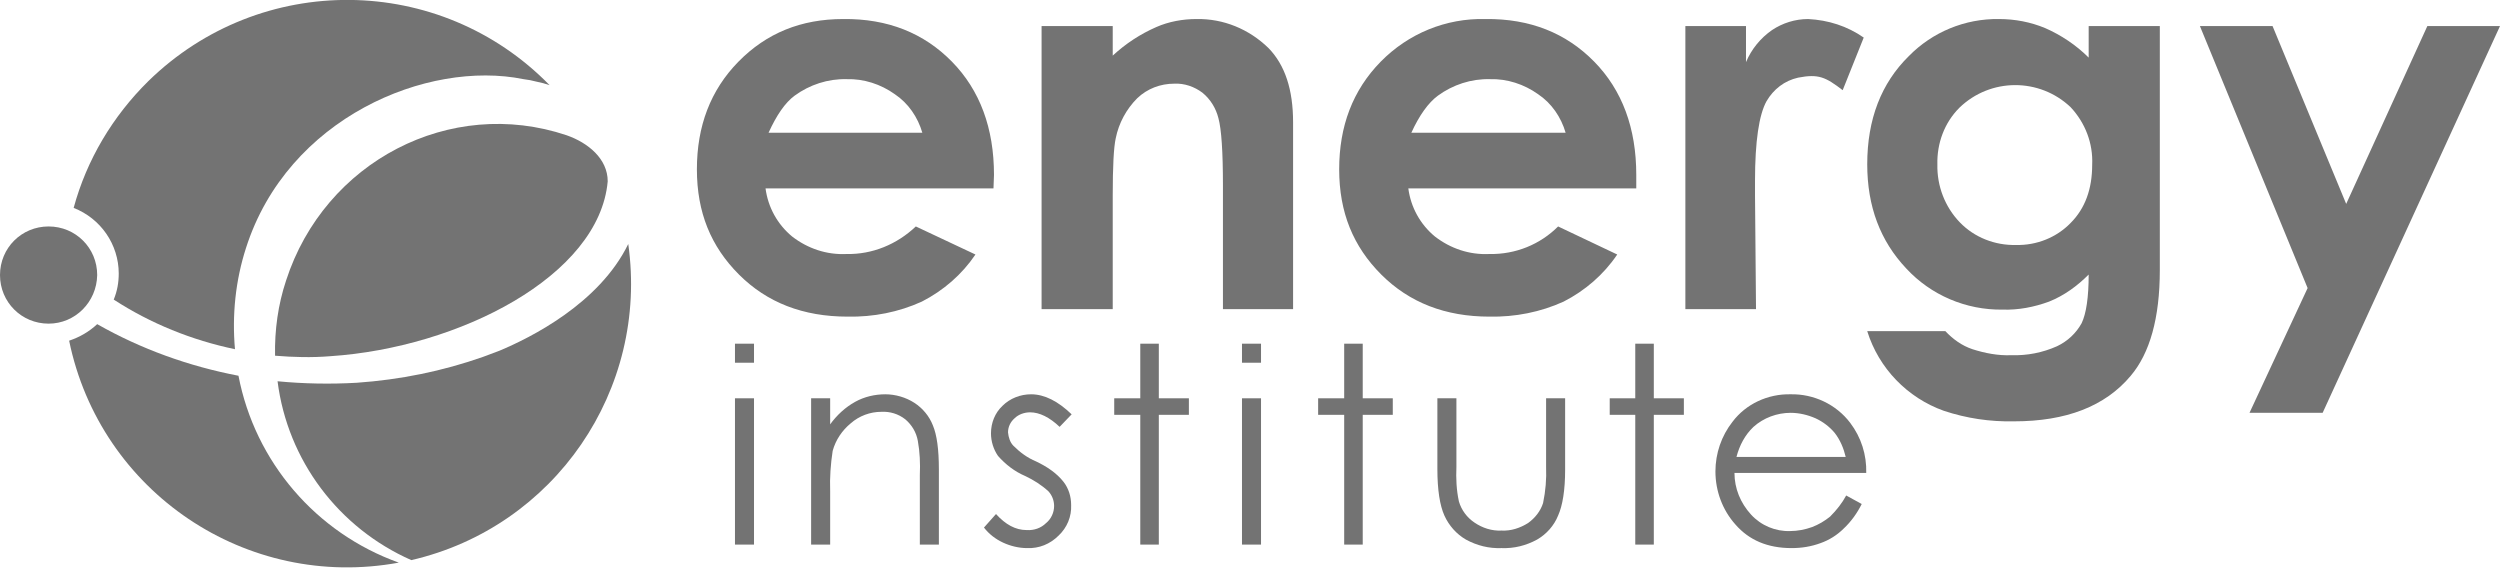
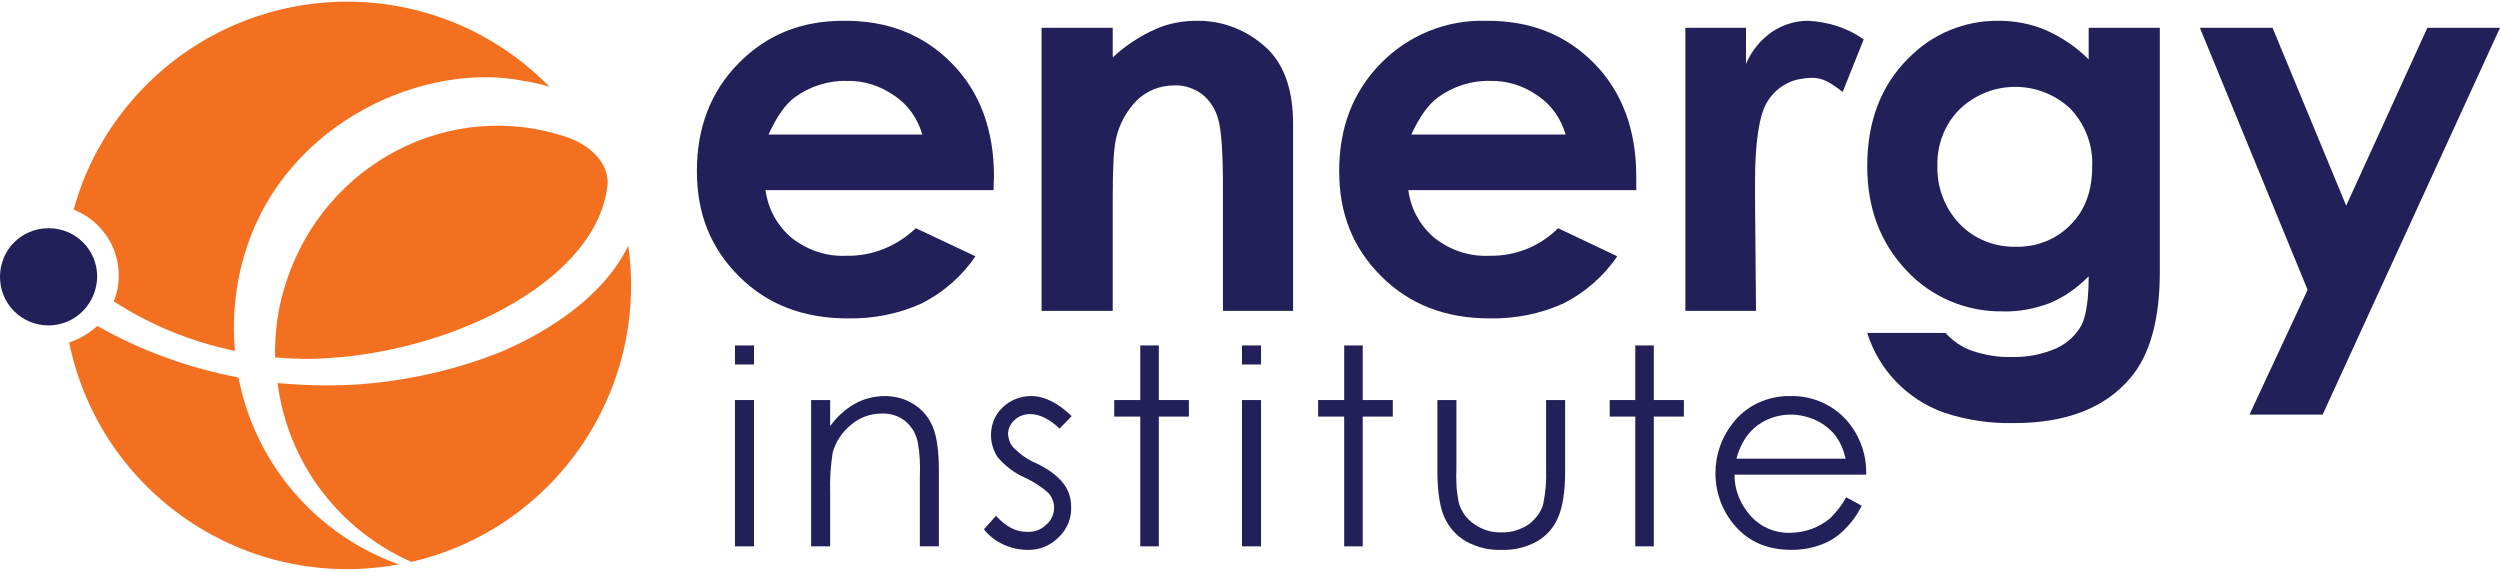
- <svg xmlns="http://www.w3.org/2000/svg" id="a" viewBox="0 0 499 113.3">
+ <svg xmlns="http://www.w3.org/2000/svg" id="a" width="499" height="114" viewBox="0 0 499 113.3">
  <defs>
-     <style>.d{fill:#737373;}.e{fill:#737373;}.f{fill:none;}</style>
+     <style>.d{fill:#f37021;}.e{fill:#231f58;}.f{fill:none;}</style>
  </defs>
  <g id="b">
    <path class="f" d="M178.6,18.8c-2.8-2-6.2-3.1-9.6-3-3.7-.1-7.4,1.1-10.4,3.3-1.9,1.4-3.6,3.8-5.2,7.3h30.7c-.9-3.1-2.8-5.8-5.5-7.6Z" />
    <path class="f" d="M306.9,18.8c-2.8-2-6.2-3.1-9.6-3-3.7-.1-7.4,1.1-10.4,3.3-1.9,1.4-3.6,3.8-5.2,7.3h30.7c-.8-3.1-2.8-5.8-5.5-7.6Z" />
    <path class="f" d="M362.4,83.4c-1.6-.7-3.3-1.1-5-1.1-2.7-.1-5.4,.9-7.4,2.8-1.7,1.6-2.9,3.7-3.4,6h21.8c-.4-1.7-1.1-3.4-2.2-4.8-1.1-1.2-2.3-2.2-3.8-2.9Z" />
    <path class="f" d="M402.2,17c-4.2-.1-8.2,1.5-11.1,4.5s-4.5,7.1-4.4,11.3c-.2,4.3,1.5,8.5,4.5,11.6,3,3,7,4.6,11.2,4.5,4.1,.1,8-1.5,10.9-4.4s4.3-6.8,4.3-11.6c.2-4.3-1.4-8.4-4.3-11.5-2.9-2.9-6.9-4.6-11.1-4.4Z" />
    <rect class="e" x="146.7" y="79.5" width="3.8" height="29.2" />
    <path class="e" d="M182.5,80.4c-1.7-1.1-3.8-1.7-5.8-1.7-2.1,0-4.2,.5-6,1.5-2,1.1-3.7,2.7-5,4.5v-5.2h-3.8v29.2h3.8v-10.7c-.1-2.7,.1-5.4,.5-8,.6-2.2,1.9-4.1,3.6-5.5,1.7-1.5,3.9-2.3,6.1-2.3,1.7-.1,3.4,.4,4.8,1.5,1.3,1.1,2.2,2.6,2.5,4.3,.4,2.2,.5,4.5,.4,6.8v13.9h3.8v-15c0-4-.4-6.9-1.2-8.8-.7-1.8-2-3.4-3.7-4.5Z" />
    <path class="e" d="M206.8,92.1c-1.7-.7-3.2-1.8-4.5-3.1-.7-.7-1-1.7-1.1-2.7,0-1.1,.5-2.1,1.3-2.8,.8-.8,2-1.2,3.1-1.2,1.9,0,3.9,1,5.9,2.9l2.4-2.5c-2.7-2.6-5.4-4-8.1-4-2.1,0-4.2,.8-5.7,2.3-1.5,1.4-2.3,3.4-2.3,5.5,0,1.6,.5,3.2,1.4,4.5,1.5,1.7,3.3,3.1,5.4,4,1.7,.8,3.3,1.8,4.7,3.1,.7,.8,1.1,1.8,1.1,2.9,0,1.3-.6,2.6-1.6,3.4-1,1-2.4,1.5-3.9,1.4-2.2,0-4.2-1.1-6.1-3.2l-2.4,2.7c1,1.3,2.3,2.3,3.8,3s3.2,1.1,4.8,1.1c2.4,.1,4.6-.8,6.3-2.5,1.7-1.6,2.6-3.8,2.5-6.1,0-1.7-.5-3.3-1.5-4.6-1.4-1.8-3.4-3.1-5.5-4.1Z" />
    <polygon class="e" points="231.3 68.6 227.6 68.6 227.6 79.5 222.4 79.5 222.4 82.8 227.6 82.8 227.6 108.7 231.3 108.7 231.3 82.8 237.3 82.8 237.3 79.5 231.3 79.5 231.3 68.6" />
    <rect class="e" x="247.9" y="79.5" width="3.8" height="29.2" />
    <polygon class="e" points="272 68.6 268.3 68.6 268.3 79.5 263.1 79.5 263.1 82.8 268.3 82.8 268.3 108.7 272 108.7 272 82.8 278 82.8 278 79.5 272 79.5 272 68.6" />
    <path class="e" d="M308.6,93.2c.1,2.4-.1,4.8-.6,7.2-.5,1.6-1.6,3-3,4-1.6,1-3.4,1.6-5.3,1.5-1.9,.1-3.8-.5-5.4-1.6-1.5-1-2.6-2.5-3.1-4.2-.5-2.3-.6-4.6-.5-6.9v-13.7h-3.8v14.1c0,4.2,.5,7.3,1.4,9.3s2.4,3.7,4.3,4.8c2.2,1.2,4.6,1.8,7.1,1.7,2.5,.1,4.9-.5,7.1-1.7,1.9-1.1,3.4-2.8,4.2-4.8,.9-2,1.4-5.1,1.4-9.1v-14.3h-3.8v13.7Z" />
    <polygon class="e" points="330.1 68.6 326.4 68.6 326.4 79.5 321.3 79.5 321.3 82.8 326.4 82.8 326.4 108.7 330.1 108.7 330.1 82.8 336.1 82.8 336.1 79.5 330.1 79.5 330.1 68.6" />
    <path class="e" d="M369.3,84.4c-2.8-3.7-7.3-5.8-11.9-5.7-4.5-.1-8.9,1.9-11.6,5.5-2.2,2.8-3.4,6.3-3.4,9.9,0,3.9,1.4,7.7,4,10.6,2.7,3.1,6.4,4.7,11.2,4.7,2,0,3.9-.3,5.8-1,1.7-.6,3.3-1.6,4.6-2.9,1.5-1.4,2.7-3.1,3.6-4.9l-3.1-1.7c-.8,1.5-1.9,2.9-3.2,4.2-1.1,.9-2.3,1.6-3.6,2.1-1.4,.5-2.9,.8-4.4,.8-2.9,.1-5.8-1.1-7.8-3.3-2.1-2.3-3.3-5.2-3.3-8.3h26.3c.1-3.6-1-7.1-3.2-10Zm-22.7,6.8c.6-2.3,1.7-4.4,3.4-6,2-1.8,4.7-2.8,7.4-2.8,1.7,0,3.4,.4,5,1.1,1.5,.7,2.8,1.7,3.8,2.9,1.1,1.4,1.8,3.1,2.2,4.8h-21.8Z" />
    <path class="e" d="M169,50.7c-4,.2-7.8-1.1-10.9-3.5-2.9-2.4-4.8-5.8-5.3-9.6h45.5l.1-2.7c0-9.3-2.8-16.9-8.4-22.6s-12.8-8.6-21.7-8.5c-8.4,0-15.3,2.8-20.9,8.5-5.6,5.7-8.3,12.9-8.3,21.5s2.8,15.4,8.4,21,12.8,8.4,21.7,8.4c5.1,.1,10.2-.9,14.8-3,4.3-2.2,8-5.4,10.7-9.4l-11.9-5.6c-3.8,3.6-8.7,5.6-13.8,5.5Zm-10.4-31.6c3-2.2,6.7-3.4,10.4-3.3,3.4-.1,6.8,1,9.6,3,2.7,1.8,4.6,4.6,5.5,7.7h-30.7c1.6-3.5,3.3-6,5.2-7.4Z" />
    <path class="e" d="M238.8,3.8c-2.7,0-5.5,.5-8,1.6-3.2,1.4-6.1,3.3-8.7,5.7V5.2h-14.2V61.7h14.2v-22.6c0-5.9,.2-9.7,.6-11.5,.6-3,2.1-5.8,4.3-8,2-1.9,4.6-2.9,7.4-2.9,2-.1,4,.6,5.6,1.8,1.6,1.3,2.7,3.1,3.2,5.1,.6,2.2,.9,6.7,.9,13.4v24.7h14V24.4c0-6.5-1.6-11.4-4.9-14.8-3.9-3.8-9-5.9-14.4-5.8Z" />
    <path class="e" d="M311,45.2c-3.6,3.6-8.5,5.6-13.7,5.5-4,.2-7.8-1.1-10.9-3.5-2.9-2.4-4.8-5.8-5.3-9.6h45.5v-2.7c0-9.3-2.8-16.9-8.4-22.6s-12.8-8.6-21.7-8.5c-7.9-.2-15.4,2.9-20.9,8.5-5.6,5.7-8.3,12.9-8.3,21.5s2.8,15.4,8.4,21,12.8,8.4,21.6,8.4c5.1,.1,10.2-.9,14.8-3,4.3-2.2,8-5.4,10.7-9.4l-11.8-5.6Zm-24-26.1c3-2.2,6.7-3.4,10.4-3.3,3.4-.1,6.8,1,9.6,3,2.7,1.8,4.6,4.6,5.5,7.7h-30.8c1.6-3.5,3.4-6,5.3-7.4h0Z" />
    <path class="e" d="M350.3,38.9v-2.8c0-7.9,.8-13.2,2.3-15.9,1.4-2.4,3.6-4.1,6.3-4.7,4.1-.8,5.5-.1,8.9,2.5l4.2-10.5c-3.3-2.3-7.1-3.5-11.1-3.7-2.6,0-5.1,.8-7.2,2.2-2.3,1.6-4.1,3.8-5.2,6.4V5.2h-12.1V61.7h14.1l-.2-22.8Z" />
    <path class="e" d="M416.9,11.5c-2.5-2.5-5.5-4.5-8.7-5.9-2.9-1.2-6-1.8-9.2-1.8-6.8-.1-13.3,2.6-18,7.4-5.5,5.4-8.3,12.6-8.3,21.6,0,8.4,2.6,15.3,7.8,20.8,4.9,5.3,11.9,8.3,19.2,8.2,3.2,.1,6.3-.5,9.3-1.6,3-1.2,5.6-3.1,7.9-5.4,0,4.6-.5,7.8-1.4,9.7-1.1,2-2.8,3.6-4.9,4.6-2.9,1.3-6,1.9-9.2,1.8-2.6,.1-5.2-.4-7.7-1.2-2.1-.7-3.9-2-5.4-3.6h-15.6c2.3,7.4,8,13.3,15.3,15.9,4.5,1.5,9.2,2.2,14,2.1,10.4,0,18.2-3,23.3-9.1,3.8-4.5,5.8-11.5,5.8-21.1V5.2h-14.2v6.3h0Zm-3.6,33c-2.8,2.9-6.8,4.5-10.9,4.4-4.2,.1-8.3-1.5-11.2-4.5-3-3.1-4.6-7.3-4.5-11.6-.1-4.2,1.4-8.3,4.4-11.3,6.2-6,16-6,22.2-.1,2.9,3.1,4.5,7.2,4.3,11.5,0,4.8-1.4,8.7-4.3,11.6h0Z" />
    <polygon class="e" points="484.5 5.2 468.3 40.7 453.6 5.2 439.1 5.2 460.6 57.5 449 82.4 463.6 82.4 499 5.2 484.5 5.2" />
    <path class="d" d="M47.6,75c-9.9-1.9-19.4-5.3-28.2-10.3-1.6,1.5-3.5,2.6-5.6,3.3,6.2,30.2,35.4,49.9,65.8,44.3-16.5-5.9-28.7-20.1-32-37.3Z" />
    <path class="d" d="M23.7,54.6c0,1.8-.3,3.5-1,5.2,7.4,4.8,15.6,8.1,24.2,9.9-.6-6.8,.1-13.7,2.2-20.2C57.4,23.5,85.3,11.9,104.5,15.8h0l1.3,.2c.8,.2,1.7,.4,2.6,.6l1.3,.4c-21.9-22.4-57.7-22.7-80.1-.8-7.1,7-12.3,15.7-14.9,25.3,5.4,2.1,9,7.3,9,13.1Z" />
    <path class="d" d="M57.1,56c-1.6,4.8-2.3,9.9-2.2,15,3.7,.3,7.3,.4,11,.1,25.7-1.7,53.7-16,55.4-34.9,0-4.5-3.9-7.7-8.2-9.2-23.2-7.8-48.3,5.2-56,29Z" />
    <path class="d" d="M99.7,70c-1.1,.4-2.1,.8-3.2,1.2h0c-8.2,2.9-16.7,4.6-25.3,5.2-5.3,.3-10.6,.2-15.8-.3,2,15.8,12.2,29.3,26.7,35.7,28.6-6.6,47.4-34,43.3-63.1-5.8,11.9-19.5,18.7-25.7,21.3Z" />
    <path class="e" d="M19.4,54.9c0-5.4-4.3-9.7-9.7-9.7S0,49.5,0,54.9s4.3,9.7,9.7,9.7h0c5.3,0,9.6-4.3,9.7-9.7Z" />
    <rect class="e" x="146.7" y="68.6" width="3.8" height="3.8" />
    <rect class="e" x="247.9" y="68.6" width="3.8" height="3.8" />
  </g>
</svg>
